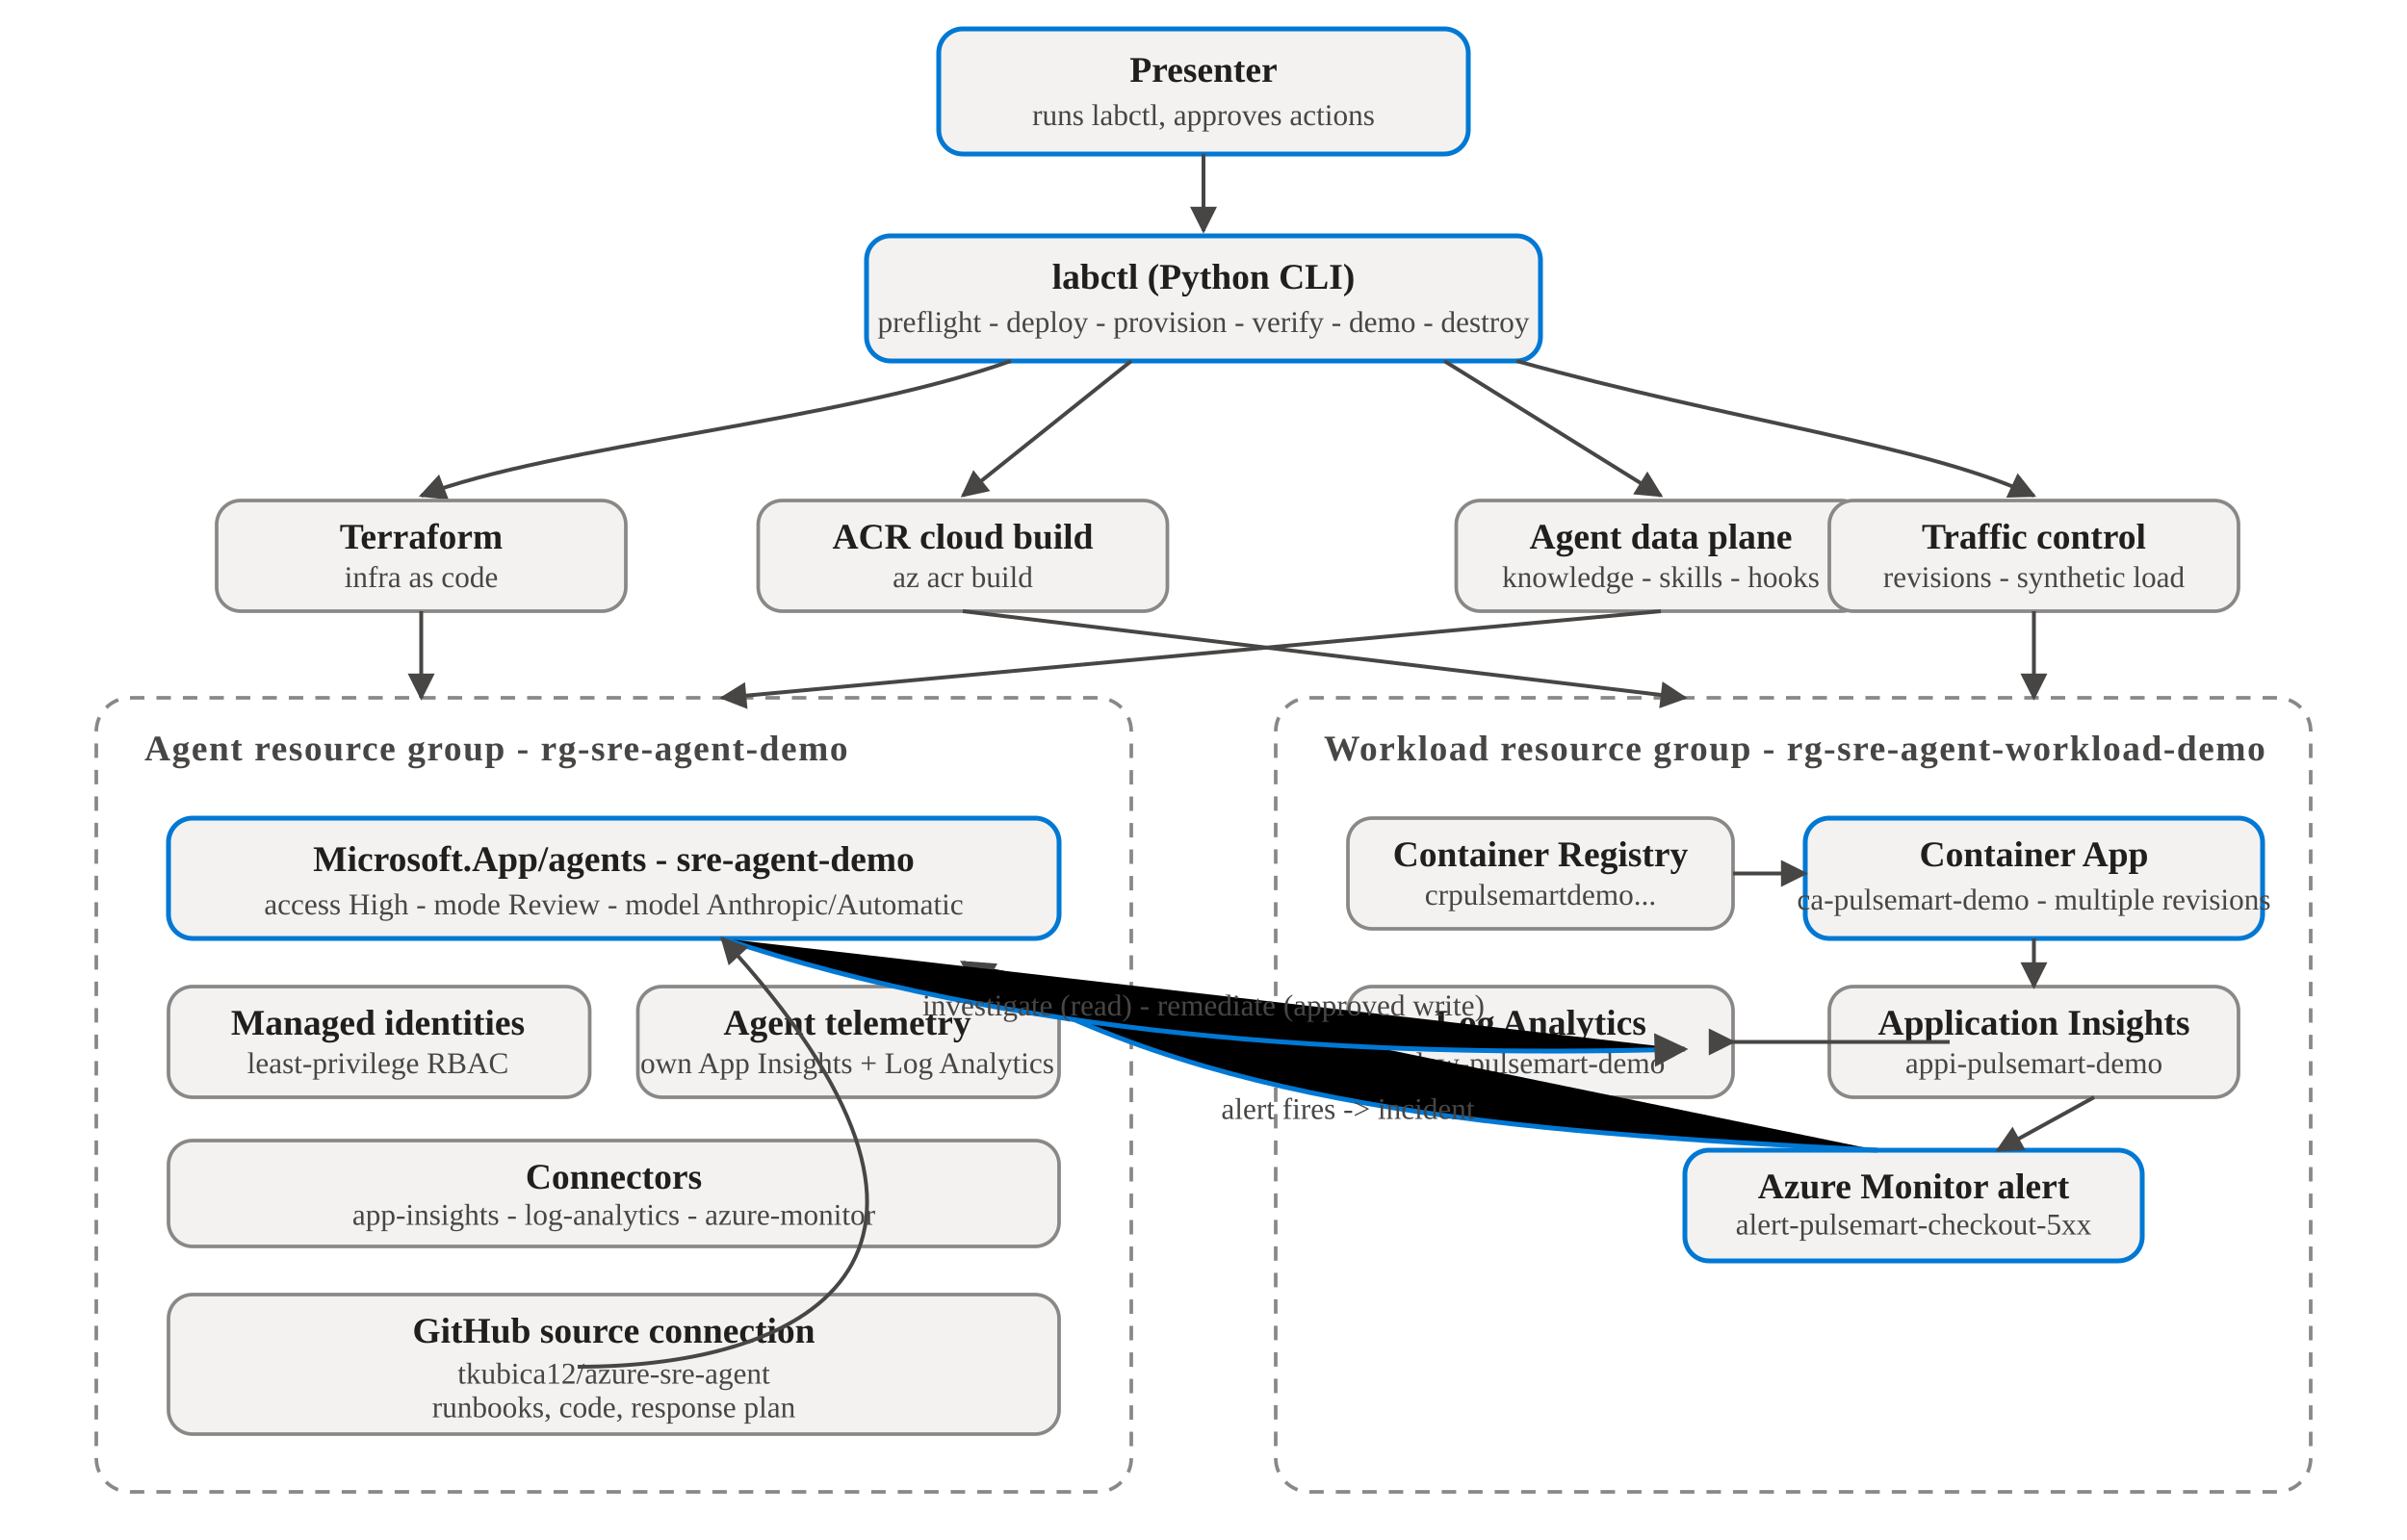
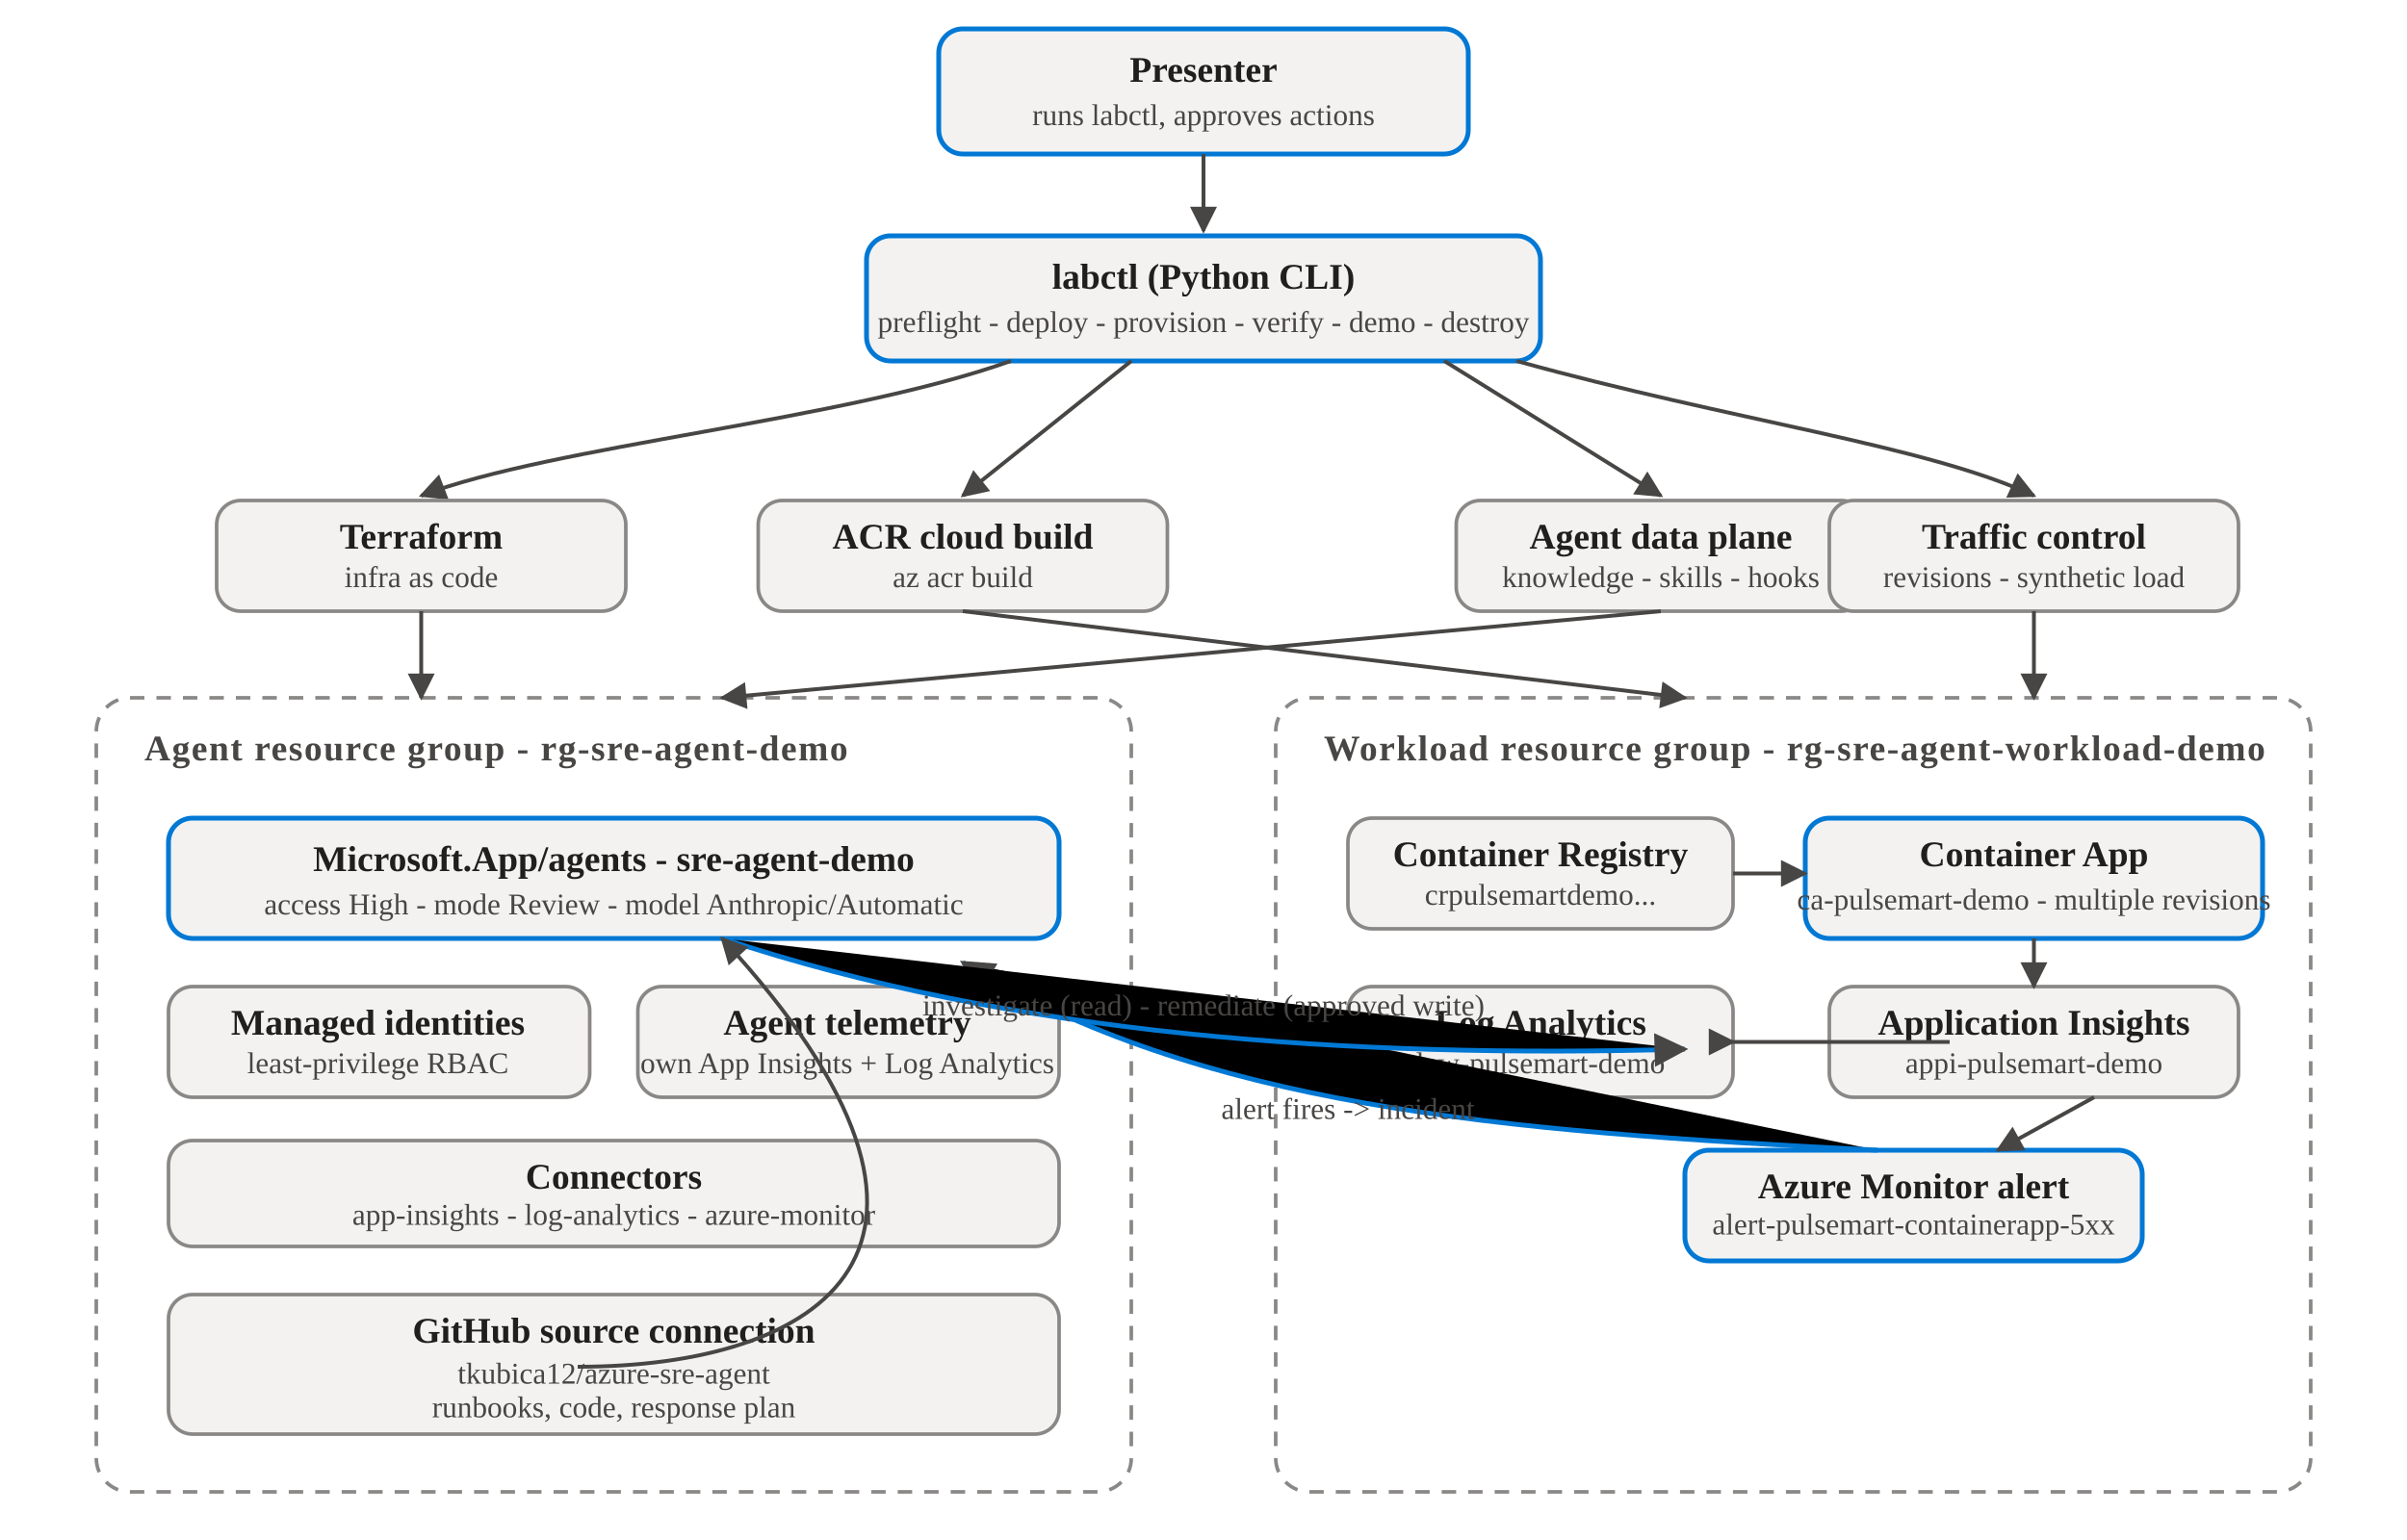
<svg xmlns="http://www.w3.org/2000/svg" viewBox="0 0 1000 640" role="img" aria-labelledby="arch-title arch-desc" class="architecture-diagram">
  <defs>
    <marker id="arrow" viewBox="0 0 10 10" refX="9" refY="5" markerWidth="7" markerHeight="7" orient="auto-start-reverse">
      <path d="M0,0 L10,5 L0,10 z" fill="var(--diagram-line, #484644)" />
    </marker>
  </defs>
  <style>
    .architecture-diagram { font-family: var(--font-sans, "Segoe UI", system-ui, sans-serif); }
    .architecture-diagram text { fill: var(--diagram-text, #201f1e); }
    .architecture-diagram .lane-label { fill: var(--diagram-muted, #484644); font-size: 15px; font-weight: 700; letter-spacing: 0.04em; text-transform: uppercase; }
    .architecture-diagram .node-title { font-size: 15px; font-weight: 700; }
    .architecture-diagram .node-sub { font-size: 12.5px; fill: var(--diagram-muted, #484644); }
    .architecture-diagram .box { fill: var(--diagram-surface, #f3f2f1); stroke: var(--diagram-border, #8a8886); stroke-width: 1.5; rx: 10; }
    .architecture-diagram .box--group { fill: none; stroke: var(--diagram-border, #8a8886); stroke-width: 1.5; stroke-dasharray: 6 5; rx: 14; }
    .architecture-diagram .box--accent { stroke: var(--diagram-accent, #0078d4); stroke-width: 2; }
    .architecture-diagram .edge { fill: none; stroke: var(--diagram-line, #484644); stroke-width: 1.6; marker-end: url(#arrow); }
    .architecture-diagram .edge--accent { stroke: var(--diagram-accent, #0078d4); stroke-width: 2; marker-end: url(#arrow); }
  </style>
  <rect class="box box--accent" x="390" y="12" width="220" height="52" />
  <text class="node-title" x="500" y="34" text-anchor="middle">Presenter</text>
  <text class="node-sub" x="500" y="52" text-anchor="middle">runs labctl, approves actions</text>
  <path class="edge" d="M500,64 L500,96" />
  <rect class="box box--accent" x="360" y="98" width="280" height="52" />
  <text class="node-title" x="500" y="120" text-anchor="middle">labctl (Python CLI)</text>
  <text class="node-sub" x="500" y="138" text-anchor="middle">preflight - deploy - provision - verify - demo - destroy</text>
  <path class="edge" d="M420,150 C 350,175 230,185 175,206" />
  <path class="edge" d="M470,150 L 400,206" />
  <path class="edge" d="M600,150 L 690,206" />
  <path class="edge" d="M630,150 C 720,175 800,185 845,206" />
  <rect class="box" x="90" y="208" width="170" height="46" />
  <text class="node-title" x="175" y="228" text-anchor="middle">Terraform</text>
  <text class="node-sub" x="175" y="244" text-anchor="middle">infra as code</text>
  <rect class="box" x="315" y="208" width="170" height="46" />
  <text class="node-title" x="400" y="228" text-anchor="middle">ACR cloud build</text>
  <text class="node-sub" x="400" y="244" text-anchor="middle">az acr build</text>
  <rect class="box" x="605" y="208" width="170" height="46" />
  <text class="node-title" x="690" y="228" text-anchor="middle">Agent data plane</text>
  <text class="node-sub" x="690" y="244" text-anchor="middle">knowledge - skills - hooks</text>
  <rect class="box" x="760" y="208" width="170" height="46" />
  <text class="node-title" x="845" y="228" text-anchor="middle">Traffic control</text>
  <text class="node-sub" x="845" y="244" text-anchor="middle">revisions - synthetic load</text>
  <rect class="box--group" x="40" y="290" width="430" height="330" />
  <text class="lane-label" x="60" y="316">Agent resource group - rg-sre-agent-demo</text>
  <rect class="box--group" x="530" y="290" width="430" height="330" />
  <text class="lane-label" x="550" y="316">Workload resource group - rg-sre-agent-workload-demo</text>
  <path class="edge" d="M175,254 L175,290" />
  <path class="edge" d="M690,254 L 300,290" />
  <path class="edge" d="M400,254 L 700,290" />
  <path class="edge" d="M845,254 L 845,290" />
  <rect class="box box--accent" x="70" y="340" width="370" height="50" />
  <text class="node-title" x="255" y="362" text-anchor="middle">Microsoft.App/agents - sre-agent-demo</text>
  <text class="node-sub" x="255" y="380" text-anchor="middle">access High - mode Review - model Anthropic/Automatic</text>
  <rect class="box" x="70" y="410" width="175" height="46" />
  <text class="node-title" x="157" y="430" text-anchor="middle">Managed identities</text>
  <text class="node-sub" x="157" y="446" text-anchor="middle">least-privilege RBAC</text>
  <rect class="box" x="265" y="410" width="175" height="46" />
  <text class="node-title" x="352" y="430" text-anchor="middle">Agent telemetry</text>
  <text class="node-sub" x="352" y="446" text-anchor="middle">own App Insights + Log Analytics</text>
  <rect class="box" x="70" y="474" width="370" height="44" />
  <text class="node-title" x="255" y="494" text-anchor="middle">Connectors</text>
  <text class="node-sub" x="255" y="509" text-anchor="middle">app-insights - log-analytics - azure-monitor</text>
  <rect class="box" x="70" y="538" width="370" height="58" />
  <text class="node-title" x="255" y="558" text-anchor="middle">GitHub source connection</text>
  <text class="node-sub" x="255" y="575" text-anchor="middle">tkubica12/azure-sre-agent</text>
  <text class="node-sub" x="255" y="589" text-anchor="middle">runbooks, code, response plan</text>
  <rect class="box" x="560" y="340" width="160" height="46" />
  <text class="node-title" x="640" y="360" text-anchor="middle">Container Registry</text>
  <text class="node-sub" x="640" y="376" text-anchor="middle">crpulsemartdemo...</text>
  <rect class="box box--accent" x="750" y="340" width="190" height="50" />
  <text class="node-title" x="845" y="360" text-anchor="middle">Container App</text>
  <text class="node-sub" x="845" y="378" text-anchor="middle">ca-pulsemart-demo - multiple revisions</text>
  <path class="edge" d="M720,363 L750,363" />
  <rect class="box" x="560" y="410" width="160" height="46" />
  <text class="node-title" x="640" y="430" text-anchor="middle">Log Analytics</text>
  <text class="node-sub" x="640" y="446" text-anchor="middle">law-pulsemart-demo</text>
  <rect class="box" x="760" y="410" width="170" height="46" />
  <text class="node-title" x="845" y="430" text-anchor="middle">Application Insights</text>
  <text class="node-sub" x="845" y="446" text-anchor="middle">appi-pulsemart-demo</text>
  <path class="edge" d="M845,390 L845,410" />
  <path class="edge" d="M810,433 C 730,433 715,433 720,433" />
  <rect class="box box--accent" x="700" y="478" width="190" height="46" />
  <text class="node-title" x="795" y="498" text-anchor="middle">Azure Monitor alert</text>
-   <text class="node-sub" x="795" y="513" text-anchor="middle">alert-pulsemart-checkout-5xx</text>
+   <text class="node-sub" x="795" y="513" text-anchor="middle">alert-pulsemart-containerapp-5xx</text>
  <path class="edge" d="M870,456 L830,478" />
  <path class="edge--accent" d="M780,478 C 620,470 500,460 400,400" />
  <text class="node-sub" x="560" y="465" text-anchor="middle">alert fires -&gt; incident</text>
  <path class="edge--accent" d="M300,390 C 420,430 560,440 700,436" />
  <text class="node-sub" x="500" y="422" text-anchor="middle">investigate (read) - remediate (approved write)</text>
  <path class="edge" d="M240,568 C 340,568 420,520 300,390" />
</svg>
